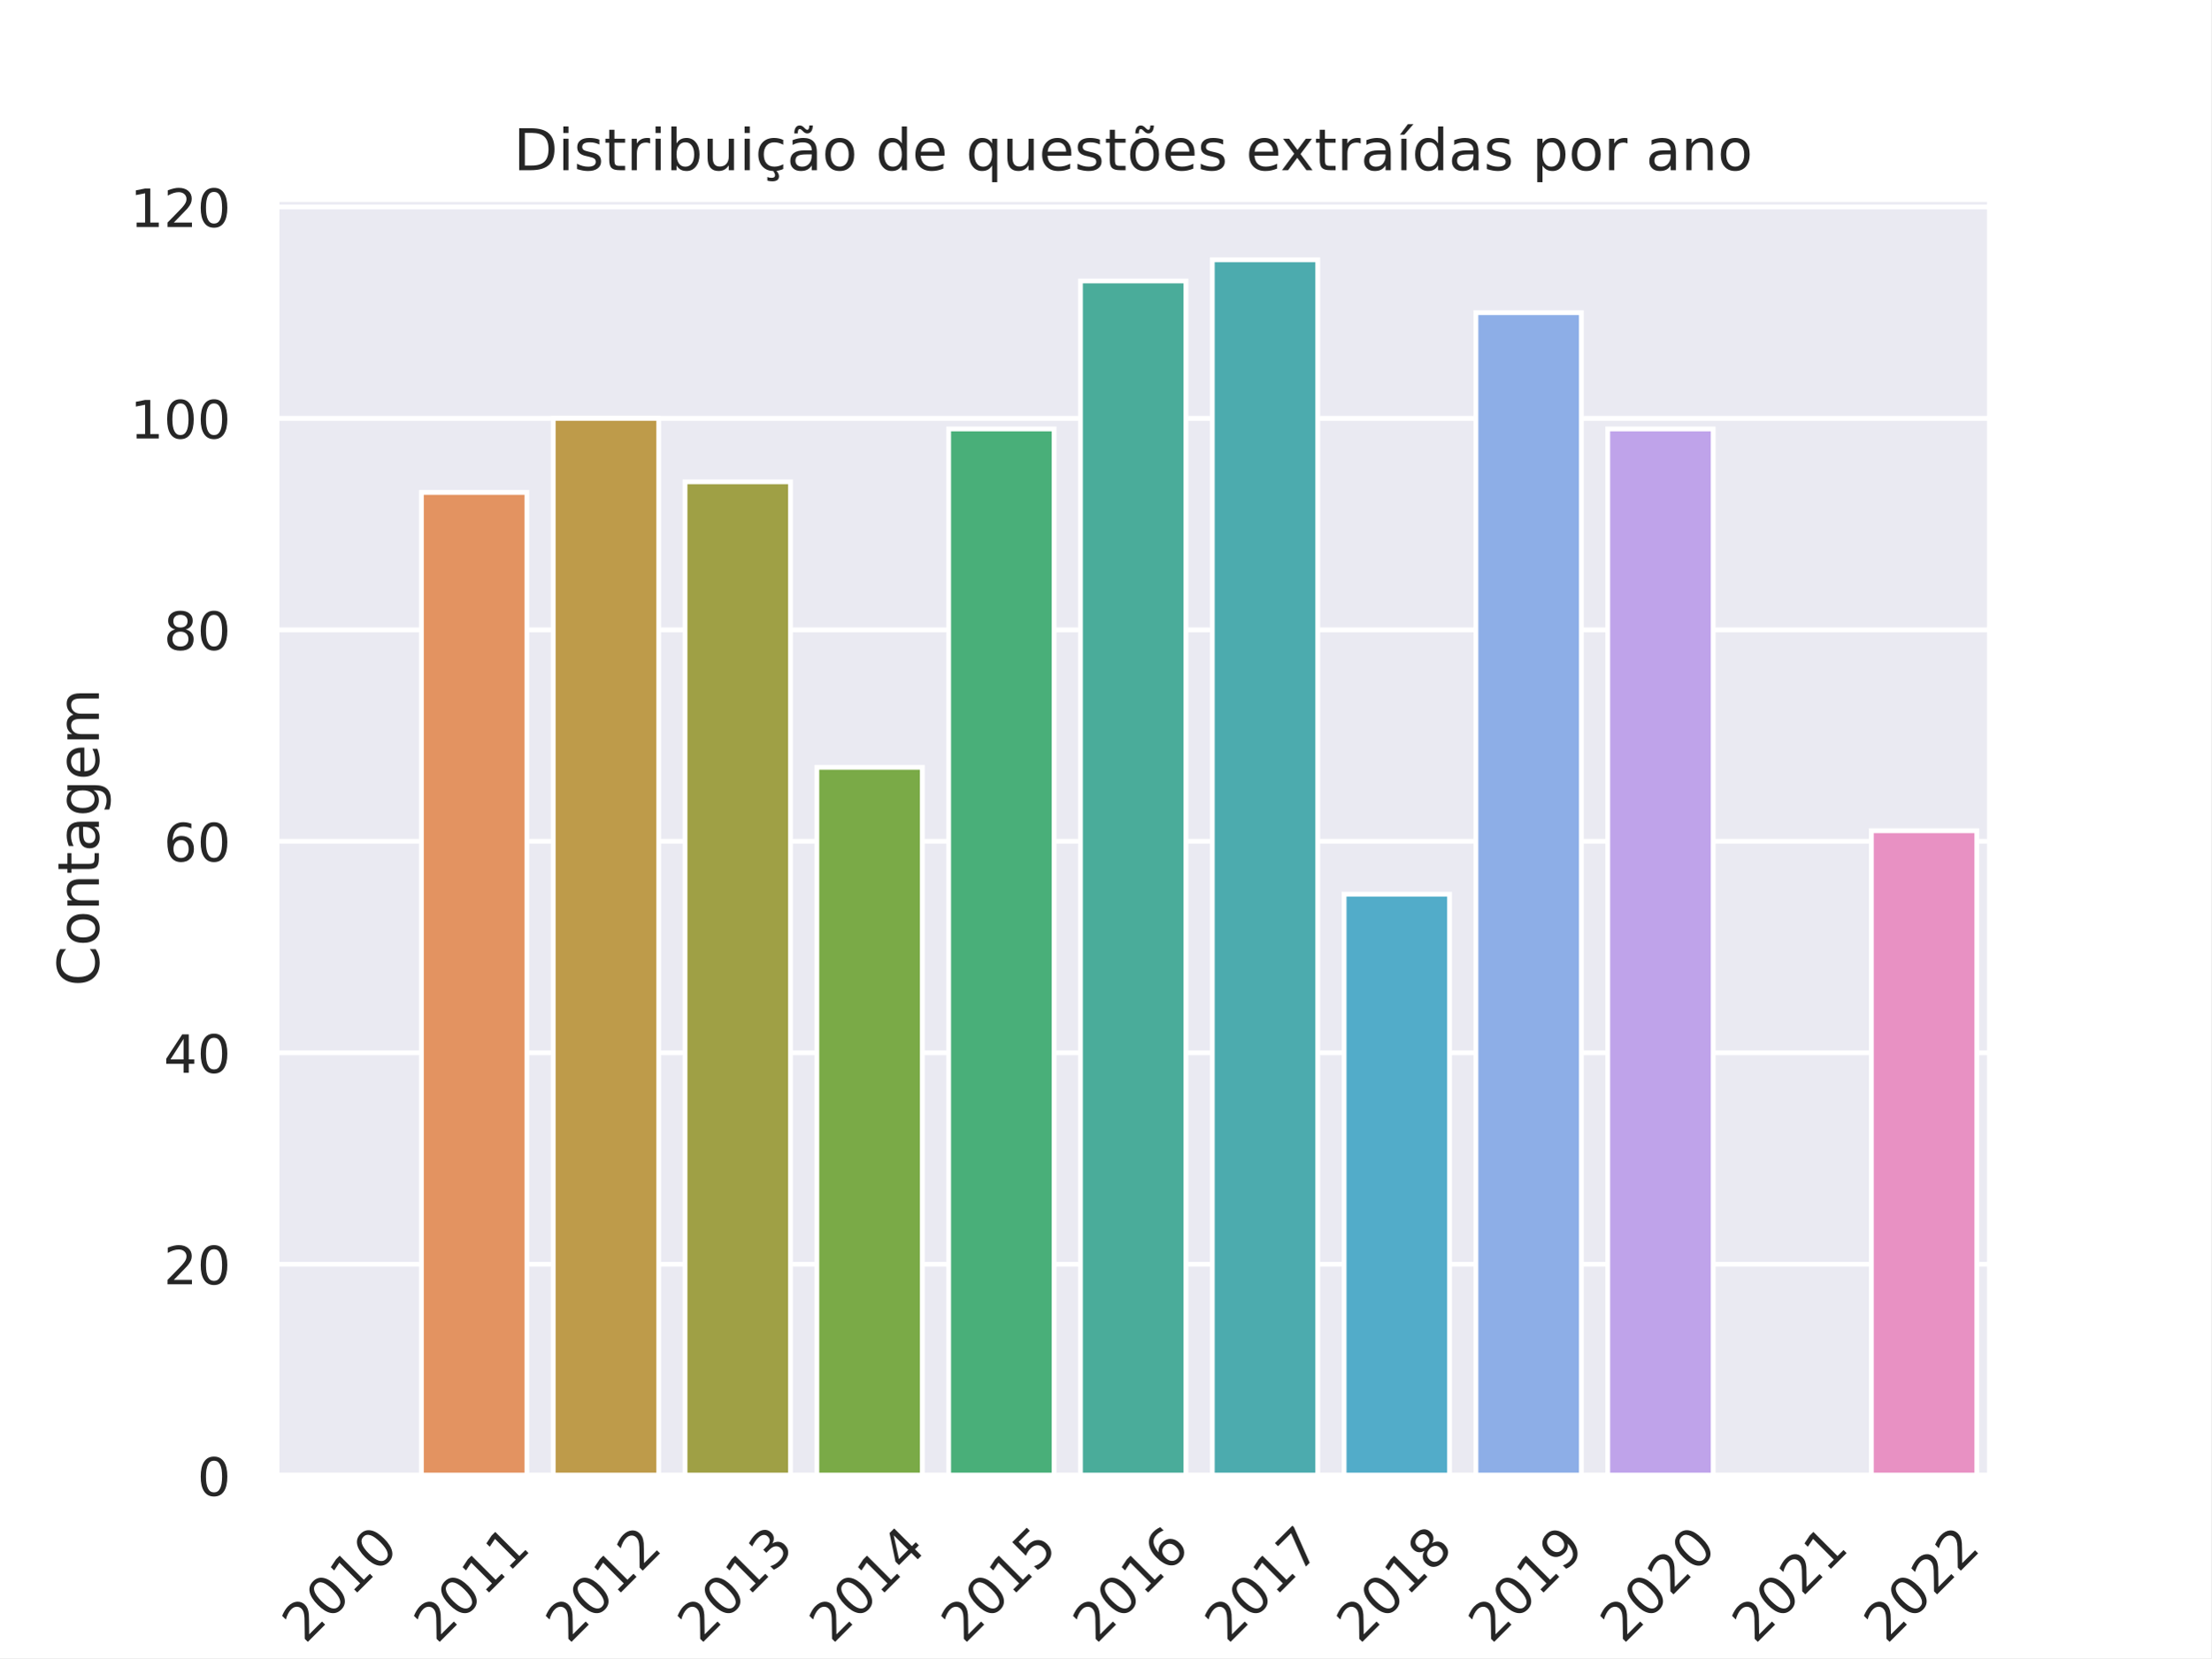
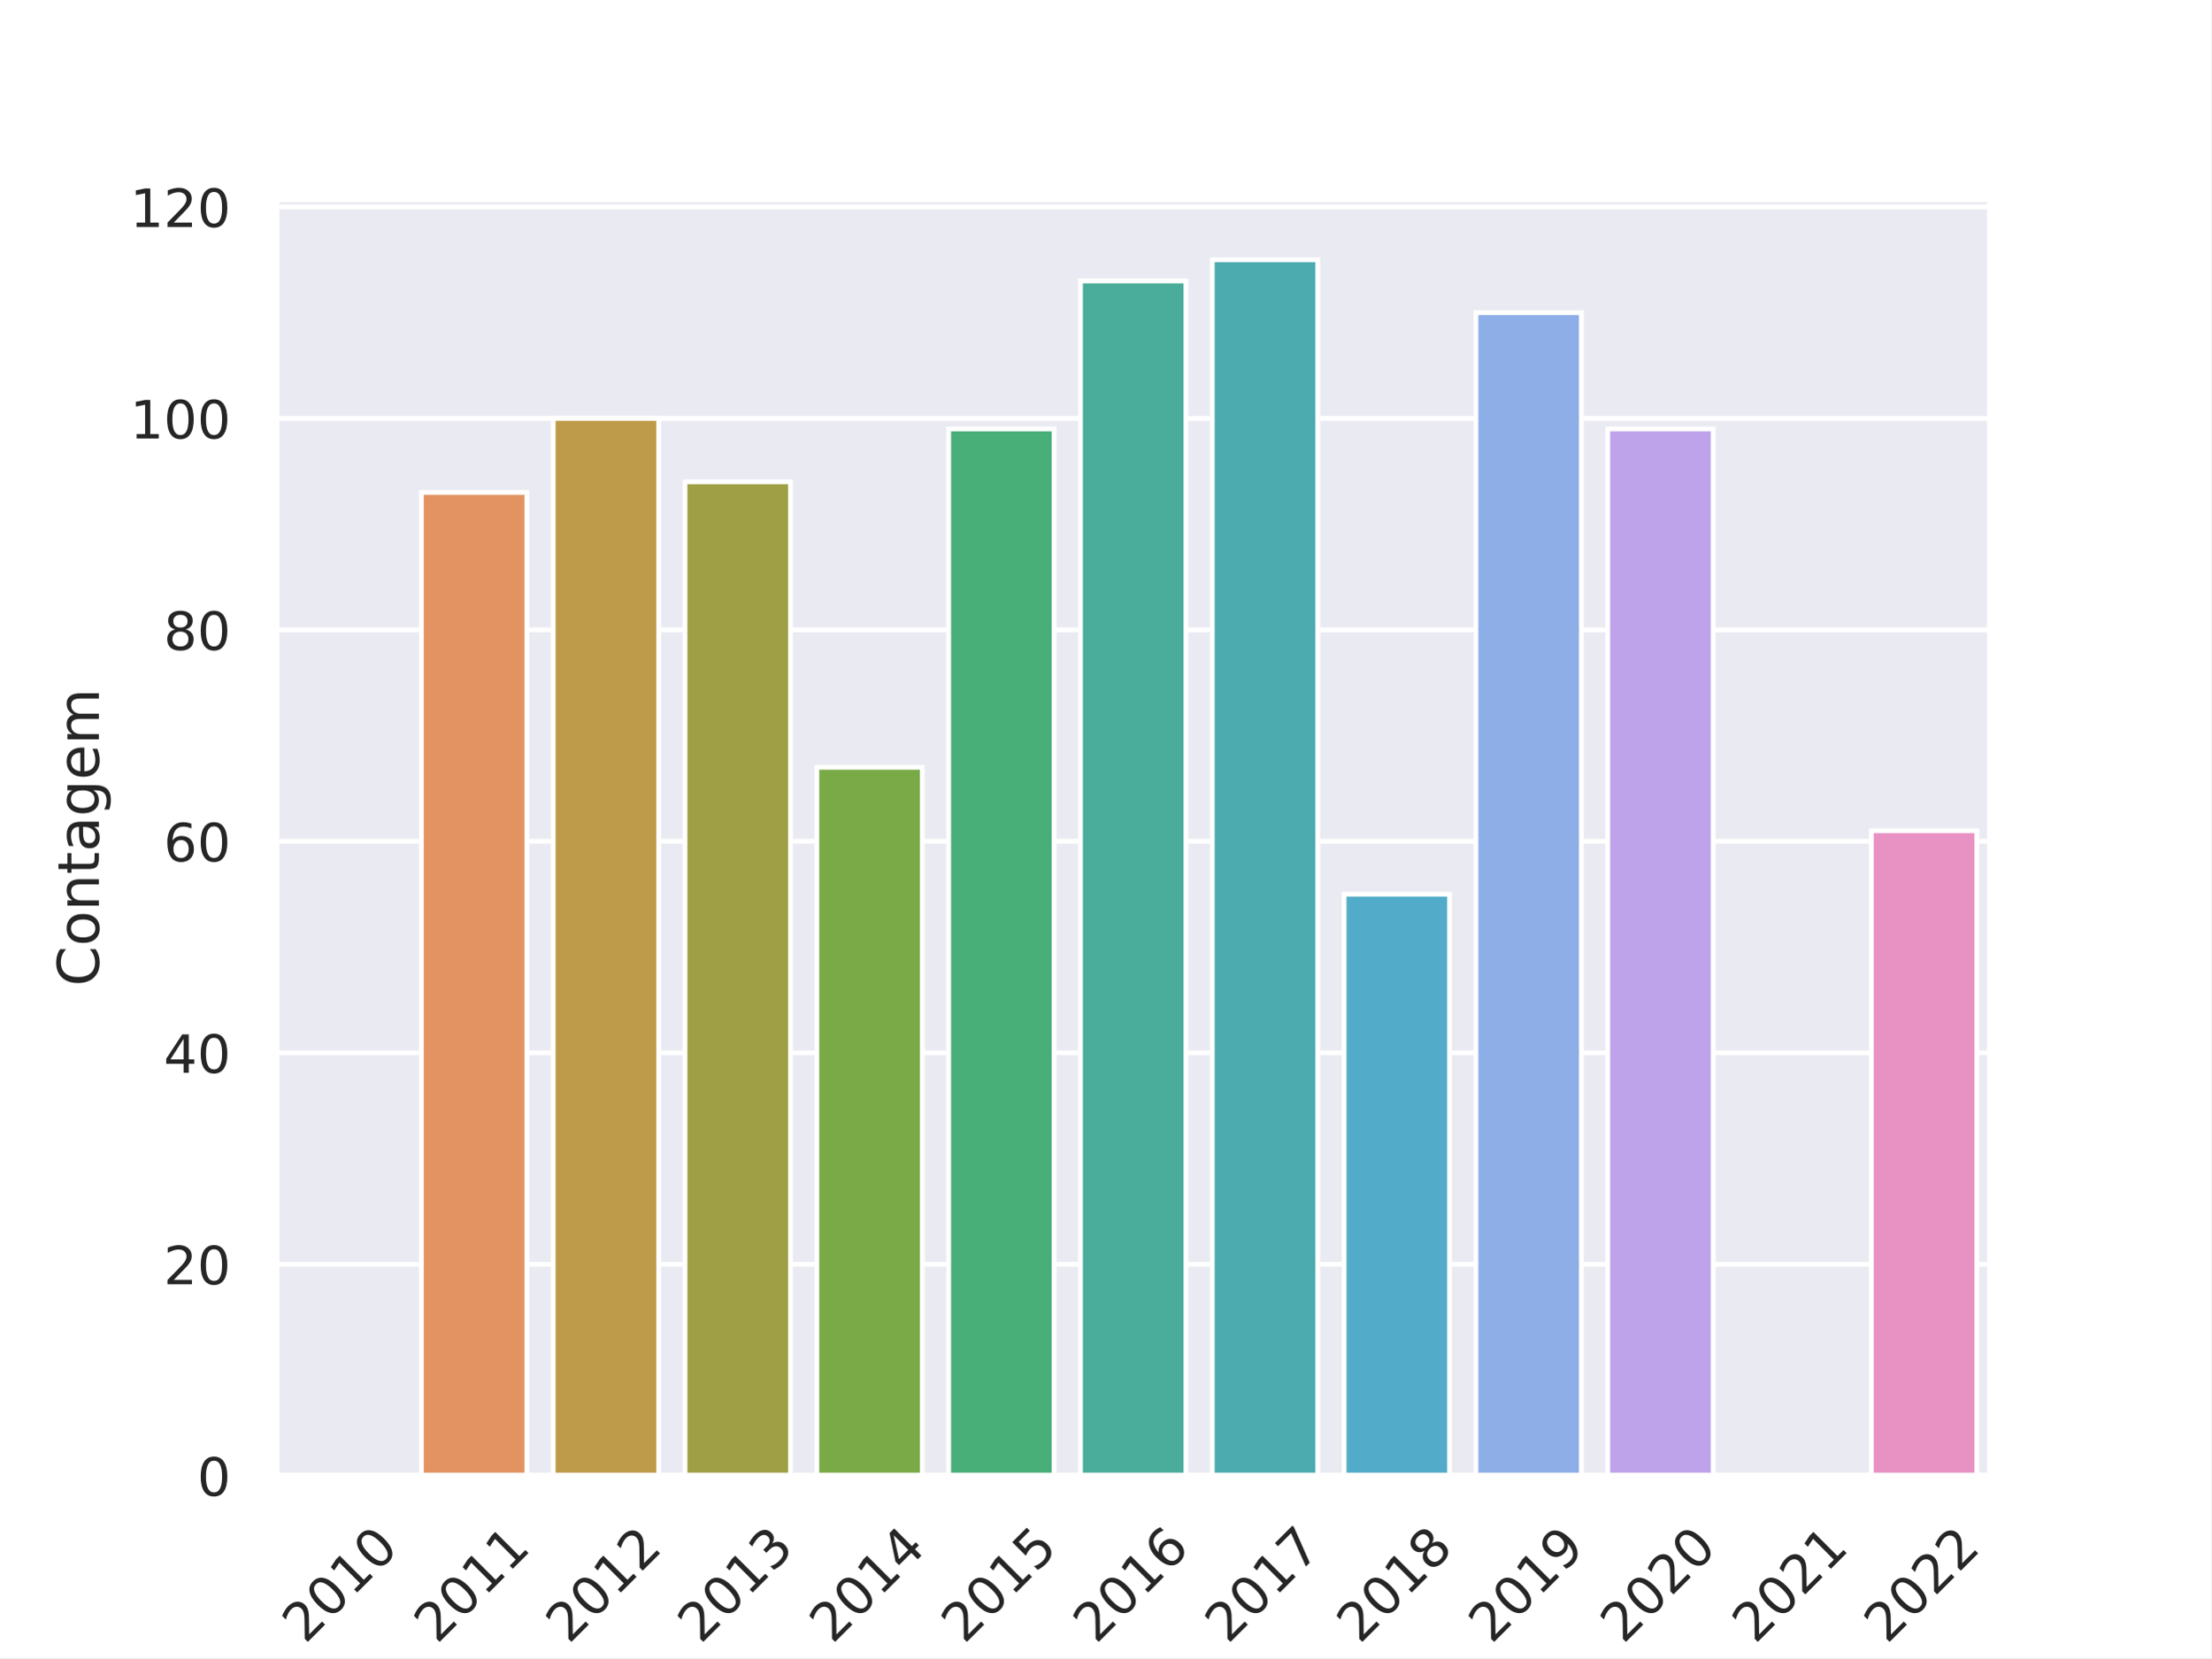
<svg xmlns="http://www.w3.org/2000/svg" xmlns:xlink="http://www.w3.org/1999/xlink" width="460.8pt" height="345.6pt" viewBox="0 0 460.8 345.6" version="1.1">
  <defs>
    <style type="text/css">*{stroke-linejoin: round; stroke-linecap: butt}</style>
  </defs>
  <g id="figure_1">
    <g id="patch_1">
      <path d="M 0 345.6  L 460.8 345.6  L 460.8 0  L 0 0  z " style="fill: #ffffff" />
    </g>
    <g id="axes_1">
      <g id="patch_2">
        <path d="M 57.6 307.584  L 414.72 307.584  L 414.72 41.472  L 57.6 41.472  z " style="fill: #eaeaf2" />
      </g>
      <g id="matplotlib.axis_1">
        <g id="xtick_1">
          <g id="text_1">
            <g style="fill: #262626" transform="translate(63.58395 342.7897) rotate(-45) scale(0.11 -0.11)">
              <defs>
                <path id="DejaVuSans-32" d="M 1228 531  L 3431 531  L 3431 0  L 469 0  L 469 531  Q 828 903 1448 1529  Q 2069 2156 2228 2338  Q 2531 2678 2651 2914  Q 2772 3150 2772 3378  Q 2772 3750 2511 3984  Q 2250 4219 1831 4219  Q 1534 4219 1204 4116  Q 875 4013 500 3803  L 500 4441  Q 881 4594 1212 4672  Q 1544 4750 1819 4750  Q 2544 4750 2975 4387  Q 3406 4025 3406 3419  Q 3406 3131 3298 2873  Q 3191 2616 2906 2266  Q 2828 2175 2409 1742  Q 1991 1309 1228 531  z " transform="scale(0.015625)" />
                <path id="DejaVuSans-30" d="M 2034 4250  Q 1547 4250 1301 3770  Q 1056 3291 1056 2328  Q 1056 1369 1301 889  Q 1547 409 2034 409  Q 2525 409 2770 889  Q 3016 1369 3016 2328  Q 3016 3291 2770 3770  Q 2525 4250 2034 4250  z M 2034 4750  Q 2819 4750 3233 4129  Q 3647 3509 3647 2328  Q 3647 1150 3233 529  Q 2819 -91 2034 -91  Q 1250 -91 836 529  Q 422 1150 422 2328  Q 422 3509 836 4129  Q 1250 4750 2034 4750  z " transform="scale(0.015625)" />
                <path id="DejaVuSans-31" d="M 794 531  L 1825 531  L 1825 4091  L 703 3866  L 703 4441  L 1819 4666  L 2450 4666  L 2450 531  L 3481 531  L 3481 0  L 794 0  L 794 531  z " transform="scale(0.015625)" />
              </defs>
              <use xlink:href="#DejaVuSans-32" />
              <use xlink:href="#DejaVuSans-30" x="63.623" />
              <use xlink:href="#DejaVuSans-31" x="127.246" />
              <use xlink:href="#DejaVuSans-30" x="190.869" />
            </g>
          </g>
        </g>
        <g id="xtick_2">
          <g id="text_2">
            <g style="fill: #262626" transform="translate(91.05472 342.7897) rotate(-45) scale(0.11 -0.11)">
              <use xlink:href="#DejaVuSans-32" />
              <use xlink:href="#DejaVuSans-30" x="63.623" />
              <use xlink:href="#DejaVuSans-31" x="127.246" />
              <use xlink:href="#DejaVuSans-31" x="190.869" />
            </g>
          </g>
        </g>
        <g id="xtick_3">
          <g id="text_3">
            <g style="fill: #262626" transform="translate(118.5255 342.7897) rotate(-45) scale(0.11 -0.11)">
              <use xlink:href="#DejaVuSans-32" />
              <use xlink:href="#DejaVuSans-30" x="63.623" />
              <use xlink:href="#DejaVuSans-31" x="127.246" />
              <use xlink:href="#DejaVuSans-32" x="190.869" />
            </g>
          </g>
        </g>
        <g id="xtick_4">
          <g id="text_4">
            <g style="fill: #262626" transform="translate(145.9963 342.7897) rotate(-45) scale(0.11 -0.11)">
              <defs>
                <path id="DejaVuSans-33" d="M 2597 2516  Q 3050 2419 3304 2112  Q 3559 1806 3559 1356  Q 3559 666 3084 287  Q 2609 -91 1734 -91  Q 1441 -91 1130 -33  Q 819 25 488 141  L 488 750  Q 750 597 1062 519  Q 1375 441 1716 441  Q 2309 441 2620 675  Q 2931 909 2931 1356  Q 2931 1769 2642 2001  Q 2353 2234 1838 2234  L 1294 2234  L 1294 2753  L 1863 2753  Q 2328 2753 2575 2939  Q 2822 3125 2822 3475  Q 2822 3834 2567 4026  Q 2313 4219 1838 4219  Q 1578 4219 1281 4162  Q 984 4106 628 3988  L 628 4550  Q 988 4650 1302 4700  Q 1616 4750 1894 4750  Q 2613 4750 3031 4423  Q 3450 4097 3450 3541  Q 3450 3153 3228 2886  Q 3006 2619 2597 2516  z " transform="scale(0.015625)" />
              </defs>
              <use xlink:href="#DejaVuSans-32" />
              <use xlink:href="#DejaVuSans-30" x="63.623" />
              <use xlink:href="#DejaVuSans-31" x="127.246" />
              <use xlink:href="#DejaVuSans-33" x="190.869" />
            </g>
          </g>
        </g>
        <g id="xtick_5">
          <g id="text_5">
            <g style="fill: #262626" transform="translate(173.467 342.7897) rotate(-45) scale(0.11 -0.11)">
              <defs>
                <path id="DejaVuSans-34" d="M 2419 4116  L 825 1625  L 2419 1625  L 2419 4116  z M 2253 4666  L 3047 4666  L 3047 1625  L 3713 1625  L 3713 1100  L 3047 1100  L 3047 0  L 2419 0  L 2419 1100  L 313 1100  L 313 1709  L 2253 4666  z " transform="scale(0.015625)" />
              </defs>
              <use xlink:href="#DejaVuSans-32" />
              <use xlink:href="#DejaVuSans-30" x="63.623" />
              <use xlink:href="#DejaVuSans-31" x="127.246" />
              <use xlink:href="#DejaVuSans-34" x="190.869" />
            </g>
          </g>
        </g>
        <g id="xtick_6">
          <g id="text_6">
            <g style="fill: #262626" transform="translate(200.9378 342.7897) rotate(-45) scale(0.11 -0.11)">
              <defs>
                <path id="DejaVuSans-35" d="M 691 4666  L 3169 4666  L 3169 4134  L 1269 4134  L 1269 2991  Q 1406 3038 1543 3061  Q 1681 3084 1819 3084  Q 2600 3084 3056 2656  Q 3513 2228 3513 1497  Q 3513 744 3044 326  Q 2575 -91 1722 -91  Q 1428 -91 1123 -41  Q 819 9 494 109  L 494 744  Q 775 591 1075 516  Q 1375 441 1709 441  Q 2250 441 2565 725  Q 2881 1009 2881 1497  Q 2881 1984 2565 2268  Q 2250 2553 1709 2553  Q 1456 2553 1204 2497  Q 953 2441 691 2322  L 691 4666  z " transform="scale(0.015625)" />
              </defs>
              <use xlink:href="#DejaVuSans-32" />
              <use xlink:href="#DejaVuSans-30" x="63.623" />
              <use xlink:href="#DejaVuSans-31" x="127.246" />
              <use xlink:href="#DejaVuSans-35" x="190.869" />
            </g>
          </g>
        </g>
        <g id="xtick_7">
          <g id="text_7">
            <g style="fill: #262626" transform="translate(228.4086 342.7897) rotate(-45) scale(0.11 -0.11)">
              <defs>
                <path id="DejaVuSans-36" d="M 2113 2584  Q 1688 2584 1439 2293  Q 1191 2003 1191 1497  Q 1191 994 1439 701  Q 1688 409 2113 409  Q 2538 409 2786 701  Q 3034 994 3034 1497  Q 3034 2003 2786 2293  Q 2538 2584 2113 2584  z M 3366 4563  L 3366 3988  Q 3128 4100 2886 4159  Q 2644 4219 2406 4219  Q 1781 4219 1451 3797  Q 1122 3375 1075 2522  Q 1259 2794 1537 2939  Q 1816 3084 2150 3084  Q 2853 3084 3261 2657  Q 3669 2231 3669 1497  Q 3669 778 3244 343  Q 2819 -91 2113 -91  Q 1303 -91 875 529  Q 447 1150 447 2328  Q 447 3434 972 4092  Q 1497 4750 2381 4750  Q 2619 4750 2861 4703  Q 3103 4656 3366 4563  z " transform="scale(0.015625)" />
              </defs>
              <use xlink:href="#DejaVuSans-32" />
              <use xlink:href="#DejaVuSans-30" x="63.623" />
              <use xlink:href="#DejaVuSans-31" x="127.246" />
              <use xlink:href="#DejaVuSans-36" x="190.869" />
            </g>
          </g>
        </g>
        <g id="xtick_8">
          <g id="text_8">
            <g style="fill: #262626" transform="translate(255.8793 342.7897) rotate(-45) scale(0.11 -0.11)">
              <defs>
                <path id="DejaVuSans-37" d="M 525 4666  L 3525 4666  L 3525 4397  L 1831 0  L 1172 0  L 2766 4134  L 525 4134  L 525 4666  z " transform="scale(0.015625)" />
              </defs>
              <use xlink:href="#DejaVuSans-32" />
              <use xlink:href="#DejaVuSans-30" x="63.623" />
              <use xlink:href="#DejaVuSans-31" x="127.246" />
              <use xlink:href="#DejaVuSans-37" x="190.869" />
            </g>
          </g>
        </g>
        <g id="xtick_9">
          <g id="text_9">
            <g style="fill: #262626" transform="translate(283.3501 342.7897) rotate(-45) scale(0.11 -0.11)">
              <defs>
                <path id="DejaVuSans-38" d="M 2034 2216  Q 1584 2216 1326 1975  Q 1069 1734 1069 1313  Q 1069 891 1326 650  Q 1584 409 2034 409  Q 2484 409 2743 651  Q 3003 894 3003 1313  Q 3003 1734 2745 1975  Q 2488 2216 2034 2216  z M 1403 2484  Q 997 2584 770 2862  Q 544 3141 544 3541  Q 544 4100 942 4425  Q 1341 4750 2034 4750  Q 2731 4750 3128 4425  Q 3525 4100 3525 3541  Q 3525 3141 3298 2862  Q 3072 2584 2669 2484  Q 3125 2378 3379 2068  Q 3634 1759 3634 1313  Q 3634 634 3220 271  Q 2806 -91 2034 -91  Q 1263 -91 848 271  Q 434 634 434 1313  Q 434 1759 690 2068  Q 947 2378 1403 2484  z M 1172 3481  Q 1172 3119 1398 2916  Q 1625 2713 2034 2713  Q 2441 2713 2670 2916  Q 2900 3119 2900 3481  Q 2900 3844 2670 4047  Q 2441 4250 2034 4250  Q 1625 4250 1398 4047  Q 1172 3844 1172 3481  z " transform="scale(0.015625)" />
              </defs>
              <use xlink:href="#DejaVuSans-32" />
              <use xlink:href="#DejaVuSans-30" x="63.623" />
              <use xlink:href="#DejaVuSans-31" x="127.246" />
              <use xlink:href="#DejaVuSans-38" x="190.869" />
            </g>
          </g>
        </g>
        <g id="xtick_10">
          <g id="text_10">
            <g style="fill: #262626" transform="translate(310.8209 342.7897) rotate(-45) scale(0.11 -0.11)">
              <defs>
                <path id="DejaVuSans-39" d="M 703 97  L 703 672  Q 941 559 1184 500  Q 1428 441 1663 441  Q 2288 441 2617 861  Q 2947 1281 2994 2138  Q 2813 1869 2534 1725  Q 2256 1581 1919 1581  Q 1219 1581 811 2004  Q 403 2428 403 3163  Q 403 3881 828 4315  Q 1253 4750 1959 4750  Q 2769 4750 3195 4129  Q 3622 3509 3622 2328  Q 3622 1225 3098 567  Q 2575 -91 1691 -91  Q 1453 -91 1209 -44  Q 966 3 703 97  z M 1959 2075  Q 2384 2075 2632 2365  Q 2881 2656 2881 3163  Q 2881 3666 2632 3958  Q 2384 4250 1959 4250  Q 1534 4250 1286 3958  Q 1038 3666 1038 3163  Q 1038 2656 1286 2365  Q 1534 2075 1959 2075  z " transform="scale(0.015625)" />
              </defs>
              <use xlink:href="#DejaVuSans-32" />
              <use xlink:href="#DejaVuSans-30" x="63.623" />
              <use xlink:href="#DejaVuSans-31" x="127.246" />
              <use xlink:href="#DejaVuSans-39" x="190.869" />
            </g>
          </g>
        </g>
        <g id="xtick_11">
          <g id="text_11">
            <g style="fill: #262626" transform="translate(338.2916 342.7897) rotate(-45) scale(0.11 -0.11)">
              <use xlink:href="#DejaVuSans-32" />
              <use xlink:href="#DejaVuSans-30" x="63.623" />
              <use xlink:href="#DejaVuSans-32" x="127.246" />
              <use xlink:href="#DejaVuSans-30" x="190.869" />
            </g>
          </g>
        </g>
        <g id="xtick_12">
          <g id="text_12">
            <g style="fill: #262626" transform="translate(365.7624 342.7897) rotate(-45) scale(0.11 -0.11)">
              <use xlink:href="#DejaVuSans-32" />
              <use xlink:href="#DejaVuSans-30" x="63.623" />
              <use xlink:href="#DejaVuSans-32" x="127.246" />
              <use xlink:href="#DejaVuSans-31" x="190.869" />
            </g>
          </g>
        </g>
        <g id="xtick_13">
          <g id="text_13">
            <g style="fill: #262626" transform="translate(393.2332 342.7897) rotate(-45) scale(0.11 -0.11)">
              <use xlink:href="#DejaVuSans-32" />
              <use xlink:href="#DejaVuSans-30" x="63.623" />
              <use xlink:href="#DejaVuSans-32" x="127.246" />
              <use xlink:href="#DejaVuSans-32" x="190.869" />
            </g>
          </g>
        </g>
        <g id="text_14">
          <g style="fill: #262626" transform="translate(224.5819 357.5254) scale(0.12 -0.12)">
            <defs>
              <path id="DejaVuSans-41" d="M 2188 4044  L 1331 1722  L 3047 1722  L 2188 4044  z M 1831 4666  L 2547 4666  L 4325 0  L 3669 0  L 3244 1197  L 1141 1197  L 716 0  L 50 0  L 1831 4666  z " transform="scale(0.015625)" />
              <path id="DejaVuSans-6e" d="M 3513 2113  L 3513 0  L 2938 0  L 2938 2094  Q 2938 2591 2744 2837  Q 2550 3084 2163 3084  Q 1697 3084 1428 2787  Q 1159 2491 1159 1978  L 1159 0  L 581 0  L 581 3500  L 1159 3500  L 1159 2956  Q 1366 3272 1645 3428  Q 1925 3584 2291 3584  Q 2894 3584 3203 3211  Q 3513 2838 3513 2113  z " transform="scale(0.015625)" />
              <path id="DejaVuSans-6f" d="M 1959 3097  Q 1497 3097 1228 2736  Q 959 2375 959 1747  Q 959 1119 1226 758  Q 1494 397 1959 397  Q 2419 397 2687 759  Q 2956 1122 2956 1747  Q 2956 2369 2687 2733  Q 2419 3097 1959 3097  z M 1959 3584  Q 2709 3584 3137 3096  Q 3566 2609 3566 1747  Q 3566 888 3137 398  Q 2709 -91 1959 -91  Q 1206 -91 779 398  Q 353 888 353 1747  Q 353 2609 779 3096  Q 1206 3584 1959 3584  z " transform="scale(0.015625)" />
            </defs>
            <use xlink:href="#DejaVuSans-41" />
            <use xlink:href="#DejaVuSans-6e" x="68.408" />
            <use xlink:href="#DejaVuSans-6f" x="131.787" />
          </g>
        </g>
      </g>
      <g id="matplotlib.axis_2">
        <g id="ytick_1">
          <g id="line2d_1">
-             <path d="M 57.6 307.584  L 414.72 307.584  " clip-path="url(#pd84f6ef838)" style="fill: none; stroke: #ffffff; stroke-linecap: round" />
+             <path d="M 57.6 307.584  L 414.72 307.584  " clip-path="url(#pdf9eec1f17)" style="fill: none; stroke: #ffffff; stroke-linecap: round" />
          </g>
          <g id="text_15">
            <g style="fill: #262626" transform="translate(41.10125 311.7631) scale(0.11 -0.11)">
              <use xlink:href="#DejaVuSans-30" />
            </g>
          </g>
        </g>
        <g id="ytick_2">
          <g id="line2d_2">
-             <path d="M 57.6 263.507  L 414.72 263.507  " clip-path="url(#pd84f6ef838)" style="fill: none; stroke: #ffffff; stroke-linecap: round" />
+             <path d="M 57.6 263.507  L 414.72 263.507  " clip-path="url(#pdf9eec1f17)" style="fill: none; stroke: #ffffff; stroke-linecap: round" />
          </g>
          <g id="text_16">
            <g style="fill: #262626" transform="translate(34.1025 267.6866) scale(0.11 -0.11)">
              <use xlink:href="#DejaVuSans-32" />
              <use xlink:href="#DejaVuSans-30" x="63.623" />
            </g>
          </g>
        </g>
        <g id="ytick_3">
          <g id="line2d_3">
-             <path d="M 57.6 219.431  L 414.72 219.431  " clip-path="url(#pd84f6ef838)" style="fill: none; stroke: #ffffff; stroke-linecap: round" />
+             <path d="M 57.6 219.431  L 414.72 219.431  " clip-path="url(#pdf9eec1f17)" style="fill: none; stroke: #ffffff; stroke-linecap: round" />
          </g>
          <g id="text_17">
            <g style="fill: #262626" transform="translate(34.1025 223.6101) scale(0.11 -0.11)">
              <use xlink:href="#DejaVuSans-34" />
              <use xlink:href="#DejaVuSans-30" x="63.623" />
            </g>
          </g>
        </g>
        <g id="ytick_4">
          <g id="line2d_4">
-             <path d="M 57.6 175.354  L 414.72 175.354  " clip-path="url(#pd84f6ef838)" style="fill: none; stroke: #ffffff; stroke-linecap: round" />
+             <path d="M 57.6 175.354  L 414.72 175.354  " clip-path="url(#pdf9eec1f17)" style="fill: none; stroke: #ffffff; stroke-linecap: round" />
          </g>
          <g id="text_18">
            <g style="fill: #262626" transform="translate(34.1025 179.5336) scale(0.11 -0.11)">
              <use xlink:href="#DejaVuSans-36" />
              <use xlink:href="#DejaVuSans-30" x="63.623" />
            </g>
          </g>
        </g>
        <g id="ytick_5">
          <g id="line2d_5">
-             <path d="M 57.6 131.278  L 414.72 131.278  " clip-path="url(#pd84f6ef838)" style="fill: none; stroke: #ffffff; stroke-linecap: round" />
+             <path d="M 57.6 131.278  L 414.72 131.278  " clip-path="url(#pdf9eec1f17)" style="fill: none; stroke: #ffffff; stroke-linecap: round" />
          </g>
          <g id="text_19">
            <g style="fill: #262626" transform="translate(34.1025 135.4571) scale(0.11 -0.11)">
              <use xlink:href="#DejaVuSans-38" />
              <use xlink:href="#DejaVuSans-30" x="63.623" />
            </g>
          </g>
        </g>
        <g id="ytick_6">
          <g id="line2d_6">
-             <path d="M 57.6 87.201  L 414.72 87.201  " clip-path="url(#pd84f6ef838)" style="fill: none; stroke: #ffffff; stroke-linecap: round" />
+             <path d="M 57.6 87.201  L 414.72 87.201  " clip-path="url(#pdf9eec1f17)" style="fill: none; stroke: #ffffff; stroke-linecap: round" />
          </g>
          <g id="text_20">
            <g style="fill: #262626" transform="translate(27.10375 91.38053) scale(0.11 -0.11)">
              <use xlink:href="#DejaVuSans-31" />
              <use xlink:href="#DejaVuSans-30" x="63.623" />
              <use xlink:href="#DejaVuSans-30" x="127.246" />
            </g>
          </g>
        </g>
        <g id="ytick_7">
          <g id="line2d_7">
-             <path d="M 57.6 43.125  L 414.72 43.125  " clip-path="url(#pd84f6ef838)" style="fill: none; stroke: #ffffff; stroke-linecap: round" />
+             <path d="M 57.6 43.125  L 414.72 43.125  " clip-path="url(#pdf9eec1f17)" style="fill: none; stroke: #ffffff; stroke-linecap: round" />
          </g>
          <g id="text_21">
            <g style="fill: #262626" transform="translate(27.10375 47.30401) scale(0.11 -0.11)">
              <use xlink:href="#DejaVuSans-31" />
              <use xlink:href="#DejaVuSans-32" x="63.623" />
              <use xlink:href="#DejaVuSans-30" x="127.246" />
            </g>
          </g>
        </g>
        <g id="text_22">
          <g style="fill: #262626" transform="translate(20.60813 205.5658) rotate(-90) scale(0.12 -0.12)">
            <defs>
              <path id="DejaVuSans-43" d="M 4122 4306  L 4122 3641  Q 3803 3938 3442 4084  Q 3081 4231 2675 4231  Q 1875 4231 1450 3742  Q 1025 3253 1025 2328  Q 1025 1406 1450 917  Q 1875 428 2675 428  Q 3081 428 3442 575  Q 3803 722 4122 1019  L 4122 359  Q 3791 134 3420 21  Q 3050 -91 2638 -91  Q 1578 -91 968 557  Q 359 1206 359 2328  Q 359 3453 968 4101  Q 1578 4750 2638 4750  Q 3056 4750 3426 4639  Q 3797 4528 4122 4306  z " transform="scale(0.015625)" />
              <path id="DejaVuSans-74" d="M 1172 4494  L 1172 3500  L 2356 3500  L 2356 3053  L 1172 3053  L 1172 1153  Q 1172 725 1289 603  Q 1406 481 1766 481  L 2356 481  L 2356 0  L 1766 0  Q 1100 0 847 248  Q 594 497 594 1153  L 594 3053  L 172 3053  L 172 3500  L 594 3500  L 594 4494  L 1172 4494  z " transform="scale(0.015625)" />
              <path id="DejaVuSans-61" d="M 2194 1759  Q 1497 1759 1228 1600  Q 959 1441 959 1056  Q 959 750 1161 570  Q 1363 391 1709 391  Q 2188 391 2477 730  Q 2766 1069 2766 1631  L 2766 1759  L 2194 1759  z M 3341 1997  L 3341 0  L 2766 0  L 2766 531  Q 2569 213 2275 61  Q 1981 -91 1556 -91  Q 1019 -91 701 211  Q 384 513 384 1019  Q 384 1609 779 1909  Q 1175 2209 1959 2209  L 2766 2209  L 2766 2266  Q 2766 2663 2505 2880  Q 2244 3097 1772 3097  Q 1472 3097 1187 3025  Q 903 2953 641 2809  L 641 3341  Q 956 3463 1253 3523  Q 1550 3584 1831 3584  Q 2591 3584 2966 3190  Q 3341 2797 3341 1997  z " transform="scale(0.015625)" />
              <path id="DejaVuSans-67" d="M 2906 1791  Q 2906 2416 2648 2759  Q 2391 3103 1925 3103  Q 1463 3103 1205 2759  Q 947 2416 947 1791  Q 947 1169 1205 825  Q 1463 481 1925 481  Q 2391 481 2648 825  Q 2906 1169 2906 1791  z M 3481 434  Q 3481 -459 3084 -895  Q 2688 -1331 1869 -1331  Q 1566 -1331 1297 -1286  Q 1028 -1241 775 -1147  L 775 -588  Q 1028 -725 1275 -790  Q 1522 -856 1778 -856  Q 2344 -856 2625 -561  Q 2906 -266 2906 331  L 2906 616  Q 2728 306 2450 153  Q 2172 0 1784 0  Q 1141 0 747 490  Q 353 981 353 1791  Q 353 2603 747 3093  Q 1141 3584 1784 3584  Q 2172 3584 2450 3431  Q 2728 3278 2906 2969  L 2906 3500  L 3481 3500  L 3481 434  z " transform="scale(0.015625)" />
              <path id="DejaVuSans-65" d="M 3597 1894  L 3597 1613  L 953 1613  Q 991 1019 1311 708  Q 1631 397 2203 397  Q 2534 397 2845 478  Q 3156 559 3463 722  L 3463 178  Q 3153 47 2828 -22  Q 2503 -91 2169 -91  Q 1331 -91 842 396  Q 353 884 353 1716  Q 353 2575 817 3079  Q 1281 3584 2069 3584  Q 2775 3584 3186 3129  Q 3597 2675 3597 1894  z M 3022 2063  Q 3016 2534 2758 2815  Q 2500 3097 2075 3097  Q 1594 3097 1305 2825  Q 1016 2553 972 2059  L 3022 2063  z " transform="scale(0.015625)" />
              <path id="DejaVuSans-6d" d="M 3328 2828  Q 3544 3216 3844 3400  Q 4144 3584 4550 3584  Q 5097 3584 5394 3201  Q 5691 2819 5691 2113  L 5691 0  L 5113 0  L 5113 2094  Q 5113 2597 4934 2840  Q 4756 3084 4391 3084  Q 3944 3084 3684 2787  Q 3425 2491 3425 1978  L 3425 0  L 2847 0  L 2847 2094  Q 2847 2600 2669 2842  Q 2491 3084 2119 3084  Q 1678 3084 1418 2786  Q 1159 2488 1159 1978  L 1159 0  L 581 0  L 581 3500  L 1159 3500  L 1159 2956  Q 1356 3278 1631 3431  Q 1906 3584 2284 3584  Q 2666 3584 2933 3390  Q 3200 3197 3328 2828  z " transform="scale(0.015625)" />
            </defs>
            <use xlink:href="#DejaVuSans-43" />
            <use xlink:href="#DejaVuSans-6f" x="69.824" />
            <use xlink:href="#DejaVuSans-6e" x="131.006" />
            <use xlink:href="#DejaVuSans-74" x="194.385" />
            <use xlink:href="#DejaVuSans-61" x="233.594" />
            <use xlink:href="#DejaVuSans-67" x="294.873" />
            <use xlink:href="#DejaVuSans-65" x="358.35" />
            <use xlink:href="#DejaVuSans-6d" x="419.873" />
          </g>
        </g>
      </g>
      <g id="patch_3">
-         <path d="M 60.347 307.584  L 82.324 307.584  L 82.324 307.584  L 60.347 307.584  z " clip-path="url(#pd84f6ef838)" style="fill: #ea96a3; stroke: #ffffff; stroke-linejoin: miter" />
+         <path d="M 60.347 307.584  L 82.324 307.584  L 82.324 307.584  L 60.347 307.584  z " clip-path="url(#pdf9eec1f17)" style="fill: #ea96a3; stroke: #ffffff; stroke-linejoin: miter" />
      </g>
      <g id="patch_4">
-         <path d="M 87.818 307.584  L 109.794 307.584  L 109.794 102.628  L 87.818 102.628  z " clip-path="url(#pd84f6ef838)" style="fill: #e39361; stroke: #ffffff; stroke-linejoin: miter" />
+         <path d="M 87.818 307.584  L 109.794 307.584  L 109.794 102.628  L 87.818 102.628  z " clip-path="url(#pdf9eec1f17)" style="fill: #e39361; stroke: #ffffff; stroke-linejoin: miter" />
      </g>
      <g id="patch_5">
-         <path d="M 115.289 307.584  L 137.265 307.584  L 137.265 87.201  L 115.289 87.201  z " clip-path="url(#pd84f6ef838)" style="fill: #be9b4a; stroke: #ffffff; stroke-linejoin: miter" />
+         <path d="M 115.289 307.584  L 137.265 307.584  L 137.265 87.201  L 115.289 87.201  z " clip-path="url(#pdf9eec1f17)" style="fill: #be9b4a; stroke: #ffffff; stroke-linejoin: miter" />
      </g>
      <g id="patch_6">
-         <path d="M 142.759 307.584  L 164.736 307.584  L 164.736 100.424  L 142.759 100.424  z " clip-path="url(#pd84f6ef838)" style="fill: #9fa045; stroke: #ffffff; stroke-linejoin: miter" />
+         <path d="M 142.759 307.584  L 164.736 307.584  L 164.736 100.424  L 142.759 100.424  z " clip-path="url(#pdf9eec1f17)" style="fill: #9fa045; stroke: #ffffff; stroke-linejoin: miter" />
      </g>
      <g id="patch_7">
-         <path d="M 170.23 307.584  L 192.207 307.584  L 192.207 159.928  L 170.23 159.928  z " clip-path="url(#pd84f6ef838)" style="fill: #7aaa47; stroke: #ffffff; stroke-linejoin: miter" />
+         <path d="M 170.23 307.584  L 192.207 307.584  L 192.207 159.928  L 170.23 159.928  z " clip-path="url(#pdf9eec1f17)" style="fill: #7aaa47; stroke: #ffffff; stroke-linejoin: miter" />
      </g>
      <g id="patch_8">
-         <path d="M 197.701 307.584  L 219.678 307.584  L 219.678 89.405  L 197.701 89.405  z " clip-path="url(#pd84f6ef838)" style="fill: #49af79; stroke: #ffffff; stroke-linejoin: miter" />
+         <path d="M 197.701 307.584  L 219.678 307.584  L 219.678 89.405  L 197.701 89.405  z " clip-path="url(#pdf9eec1f17)" style="fill: #49af79; stroke: #ffffff; stroke-linejoin: miter" />
      </g>
      <g id="patch_9">
-         <path d="M 225.172 307.584  L 247.148 307.584  L 247.148 58.552  L 225.172 58.552  z " clip-path="url(#pd84f6ef838)" style="fill: #4aac9a; stroke: #ffffff; stroke-linejoin: miter" />
+         <path d="M 225.172 307.584  L 247.148 307.584  L 247.148 58.552  L 225.172 58.552  z " clip-path="url(#pdf9eec1f17)" style="fill: #4aac9a; stroke: #ffffff; stroke-linejoin: miter" />
      </g>
      <g id="patch_10">
-         <path d="M 252.642 307.584  L 274.619 307.584  L 274.619 54.144  L 252.642 54.144  z " clip-path="url(#pd84f6ef838)" style="fill: #4cabae; stroke: #ffffff; stroke-linejoin: miter" />
+         <path d="M 252.642 307.584  L 274.619 307.584  L 274.619 54.144  L 252.642 54.144  z " clip-path="url(#pdf9eec1f17)" style="fill: #4cabae; stroke: #ffffff; stroke-linejoin: miter" />
      </g>
      <g id="patch_11">
-         <path d="M 280.113 307.584  L 302.09 307.584  L 302.09 186.374  L 280.113 186.374  z " clip-path="url(#pd84f6ef838)" style="fill: #52acc9; stroke: #ffffff; stroke-linejoin: miter" />
+         <path d="M 280.113 307.584  L 302.09 307.584  L 302.09 186.374  L 280.113 186.374  z " clip-path="url(#pdf9eec1f17)" style="fill: #52acc9; stroke: #ffffff; stroke-linejoin: miter" />
      </g>
      <g id="patch_12">
-         <path d="M 307.584 307.584  L 329.561 307.584  L 329.561 65.163  L 307.584 65.163  z " clip-path="url(#pd84f6ef838)" style="fill: #8daee7; stroke: #ffffff; stroke-linejoin: miter" />
+         <path d="M 307.584 307.584  L 329.561 307.584  L 329.561 65.163  L 307.584 65.163  z " clip-path="url(#pdf9eec1f17)" style="fill: #8daee7; stroke: #ffffff; stroke-linejoin: miter" />
      </g>
      <g id="patch_13">
-         <path d="M 335.055 307.584  L 357.031 307.584  L 357.031 89.405  L 335.055 89.405  z " clip-path="url(#pd84f6ef838)" style="fill: #bfa3ea; stroke: #ffffff; stroke-linejoin: miter" />
+         <path d="M 335.055 307.584  L 357.031 307.584  L 357.031 89.405  L 335.055 89.405  z " clip-path="url(#pdf9eec1f17)" style="fill: #bfa3ea; stroke: #ffffff; stroke-linejoin: miter" />
      </g>
      <g id="patch_14">
-         <path d="M 362.526 307.584  L 384.502 307.584  L 384.502 307.584  L 362.526 307.584  z " clip-path="url(#pd84f6ef838)" style="fill: #e689e6; stroke: #ffffff; stroke-linejoin: miter" />
+         <path d="M 362.526 307.584  L 384.502 307.584  L 384.502 307.584  L 362.526 307.584  z " clip-path="url(#pdf9eec1f17)" style="fill: #e689e6; stroke: #ffffff; stroke-linejoin: miter" />
      </g>
      <g id="patch_15">
-         <path d="M 389.996 307.584  L 411.973 307.584  L 411.973 173.151  L 389.996 173.151  z " clip-path="url(#pd84f6ef838)" style="fill: #e891c3; stroke: #ffffff; stroke-linejoin: miter" />
+         <path d="M 389.996 307.584  L 411.973 307.584  L 411.973 173.151  L 389.996 173.151  z " clip-path="url(#pdf9eec1f17)" style="fill: #e891c3; stroke: #ffffff; stroke-linejoin: miter" />
      </g>
      <g id="line2d_8">
-         <path clip-path="url(#pd84f6ef838)" style="fill: none; stroke: #424242; stroke-width: 2.7; stroke-linecap: round" />
+         <path clip-path="url(#pdf9eec1f17)" style="fill: none; stroke: #424242; stroke-width: 2.7; stroke-linecap: round" />
      </g>
      <g id="line2d_9">
-         <path clip-path="url(#pd84f6ef838)" style="fill: none; stroke: #424242; stroke-width: 2.7; stroke-linecap: round" />
+         <path clip-path="url(#pdf9eec1f17)" style="fill: none; stroke: #424242; stroke-width: 2.7; stroke-linecap: round" />
      </g>
      <g id="line2d_10">
-         <path clip-path="url(#pd84f6ef838)" style="fill: none; stroke: #424242; stroke-width: 2.7; stroke-linecap: round" />
+         <path clip-path="url(#pdf9eec1f17)" style="fill: none; stroke: #424242; stroke-width: 2.7; stroke-linecap: round" />
      </g>
      <g id="line2d_11">
-         <path clip-path="url(#pd84f6ef838)" style="fill: none; stroke: #424242; stroke-width: 2.7; stroke-linecap: round" />
+         <path clip-path="url(#pdf9eec1f17)" style="fill: none; stroke: #424242; stroke-width: 2.7; stroke-linecap: round" />
      </g>
      <g id="line2d_12">
-         <path clip-path="url(#pd84f6ef838)" style="fill: none; stroke: #424242; stroke-width: 2.7; stroke-linecap: round" />
+         <path clip-path="url(#pdf9eec1f17)" style="fill: none; stroke: #424242; stroke-width: 2.7; stroke-linecap: round" />
      </g>
      <g id="line2d_13">
-         <path clip-path="url(#pd84f6ef838)" style="fill: none; stroke: #424242; stroke-width: 2.7; stroke-linecap: round" />
+         <path clip-path="url(#pdf9eec1f17)" style="fill: none; stroke: #424242; stroke-width: 2.7; stroke-linecap: round" />
      </g>
      <g id="line2d_14">
-         <path clip-path="url(#pd84f6ef838)" style="fill: none; stroke: #424242; stroke-width: 2.7; stroke-linecap: round" />
+         <path clip-path="url(#pdf9eec1f17)" style="fill: none; stroke: #424242; stroke-width: 2.7; stroke-linecap: round" />
      </g>
      <g id="line2d_15">
-         <path clip-path="url(#pd84f6ef838)" style="fill: none; stroke: #424242; stroke-width: 2.7; stroke-linecap: round" />
+         <path clip-path="url(#pdf9eec1f17)" style="fill: none; stroke: #424242; stroke-width: 2.7; stroke-linecap: round" />
      </g>
      <g id="line2d_16">
-         <path clip-path="url(#pd84f6ef838)" style="fill: none; stroke: #424242; stroke-width: 2.7; stroke-linecap: round" />
+         <path clip-path="url(#pdf9eec1f17)" style="fill: none; stroke: #424242; stroke-width: 2.7; stroke-linecap: round" />
      </g>
      <g id="line2d_17">
-         <path clip-path="url(#pd84f6ef838)" style="fill: none; stroke: #424242; stroke-width: 2.7; stroke-linecap: round" />
+         <path clip-path="url(#pdf9eec1f17)" style="fill: none; stroke: #424242; stroke-width: 2.7; stroke-linecap: round" />
      </g>
      <g id="line2d_18">
-         <path clip-path="url(#pd84f6ef838)" style="fill: none; stroke: #424242; stroke-width: 2.7; stroke-linecap: round" />
+         <path clip-path="url(#pdf9eec1f17)" style="fill: none; stroke: #424242; stroke-width: 2.7; stroke-linecap: round" />
      </g>
      <g id="line2d_19">
-         <path clip-path="url(#pd84f6ef838)" style="fill: none; stroke: #424242; stroke-width: 2.7; stroke-linecap: round" />
+         <path clip-path="url(#pdf9eec1f17)" style="fill: none; stroke: #424242; stroke-width: 2.7; stroke-linecap: round" />
      </g>
      <g id="line2d_20">
-         <path clip-path="url(#pd84f6ef838)" style="fill: none; stroke: #424242; stroke-width: 2.7; stroke-linecap: round" />
+         <path clip-path="url(#pdf9eec1f17)" style="fill: none; stroke: #424242; stroke-width: 2.7; stroke-linecap: round" />
      </g>
      <g id="patch_16">
        <path d="M 57.6 307.584  L 57.6 41.472  " style="fill: none; stroke: #ffffff; stroke-width: 1.25; stroke-linejoin: miter; stroke-linecap: square" />
      </g>
      <g id="patch_17">
        <path d="M 414.72 307.584  L 414.72 41.472  " style="fill: none; stroke: #ffffff; stroke-width: 1.25; stroke-linejoin: miter; stroke-linecap: square" />
      </g>
      <g id="patch_18">
        <path d="M 57.6 307.584  L 414.72 307.584  " style="fill: none; stroke: #ffffff; stroke-width: 1.25; stroke-linejoin: miter; stroke-linecap: square" />
      </g>
      <g id="patch_19">
        <path d="M 57.6 41.472  L 414.72 41.472  " style="fill: none; stroke: #ffffff; stroke-width: 1.25; stroke-linejoin: miter; stroke-linecap: square" />
-       </g>
-       <g id="text_23">
-         <g style="fill: #262626" transform="translate(107.0212 35.472) scale(0.12 -0.12)">
-           <defs>
-             <path id="DejaVuSans-44" d="M 1259 4147  L 1259 519  L 2022 519  Q 2988 519 3436 956  Q 3884 1394 3884 2338  Q 3884 3275 3436 3711  Q 2988 4147 2022 4147  L 1259 4147  z M 628 4666  L 1925 4666  Q 3281 4666 3915 4102  Q 4550 3538 4550 2338  Q 4550 1131 3912 565  Q 3275 0 1925 0  L 628 0  L 628 4666  z " transform="scale(0.015625)" />
-             <path id="DejaVuSans-69" d="M 603 3500  L 1178 3500  L 1178 0  L 603 0  L 603 3500  z M 603 4863  L 1178 4863  L 1178 4134  L 603 4134  L 603 4863  z " transform="scale(0.015625)" />
-             <path id="DejaVuSans-73" d="M 2834 3397  L 2834 2853  Q 2591 2978 2328 3040  Q 2066 3103 1784 3103  Q 1356 3103 1142 2972  Q 928 2841 928 2578  Q 928 2378 1081 2264  Q 1234 2150 1697 2047  L 1894 2003  Q 2506 1872 2764 1633  Q 3022 1394 3022 966  Q 3022 478 2636 193  Q 2250 -91 1575 -91  Q 1294 -91 989 -36  Q 684 19 347 128  L 347 722  Q 666 556 975 473  Q 1284 391 1588 391  Q 1994 391 2212 530  Q 2431 669 2431 922  Q 2431 1156 2273 1281  Q 2116 1406 1581 1522  L 1381 1569  Q 847 1681 609 1914  Q 372 2147 372 2553  Q 372 3047 722 3315  Q 1072 3584 1716 3584  Q 2034 3584 2315 3537  Q 2597 3491 2834 3397  z " transform="scale(0.015625)" />
-             <path id="DejaVuSans-72" d="M 2631 2963  Q 2534 3019 2420 3045  Q 2306 3072 2169 3072  Q 1681 3072 1420 2755  Q 1159 2438 1159 1844  L 1159 0  L 581 0  L 581 3500  L 1159 3500  L 1159 2956  Q 1341 3275 1631 3429  Q 1922 3584 2338 3584  Q 2397 3584 2469 3576  Q 2541 3569 2628 3553  L 2631 2963  z " transform="scale(0.015625)" />
-             <path id="DejaVuSans-62" d="M 3116 1747  Q 3116 2381 2855 2742  Q 2594 3103 2138 3103  Q 1681 3103 1420 2742  Q 1159 2381 1159 1747  Q 1159 1113 1420 752  Q 1681 391 2138 391  Q 2594 391 2855 752  Q 3116 1113 3116 1747  z M 1159 2969  Q 1341 3281 1617 3432  Q 1894 3584 2278 3584  Q 2916 3584 3314 3078  Q 3713 2572 3713 1747  Q 3713 922 3314 415  Q 2916 -91 2278 -91  Q 1894 -91 1617 61  Q 1341 213 1159 525  L 1159 0  L 581 0  L 581 4863  L 1159 4863  L 1159 2969  z " transform="scale(0.015625)" />
-             <path id="DejaVuSans-75" d="M 544 1381  L 544 3500  L 1119 3500  L 1119 1403  Q 1119 906 1312 657  Q 1506 409 1894 409  Q 2359 409 2629 706  Q 2900 1003 2900 1516  L 2900 3500  L 3475 3500  L 3475 0  L 2900 0  L 2900 538  Q 2691 219 2414 64  Q 2138 -91 1772 -91  Q 1169 -91 856 284  Q 544 659 544 1381  z M 1991 3584  L 1991 3584  z " transform="scale(0.015625)" />
-             <path id="DejaVuSans-e7" d="M 3122 3366  L 3122 2828  Q 2878 2963 2633 3030  Q 2388 3097 2138 3097  Q 1578 3097 1268 2742  Q 959 2388 959 1747  Q 959 1106 1268 751  Q 1578 397 2138 397  Q 2388 397 2633 464  Q 2878 531 3122 666  L 3122 134  Q 2881 22 2623 -34  Q 2366 -91 2075 -91  Q 1284 -91 818 406  Q 353 903 353 1747  Q 353 2603 823 3093  Q 1294 3584 2113 3584  Q 2378 3584 2631 3529  Q 2884 3475 3122 3366  z M 2309 0  Q 2481 -194 2565 -358  Q 2650 -522 2650 -672  Q 2650 -950 2462 -1092  Q 2275 -1234 1906 -1234  Q 1763 -1234 1627 -1215  Q 1491 -1197 1356 -1159  L 1356 -750  Q 1463 -803 1578 -826  Q 1694 -850 1841 -850  Q 2025 -850 2119 -775  Q 2213 -700 2213 -556  Q 2213 -463 2145 -327  Q 2078 -191 1938 0  L 2309 0  z " transform="scale(0.015625)" />
-             <path id="DejaVuSans-e3" d="M 2194 1759  Q 1497 1759 1228 1600  Q 959 1441 959 1056  Q 959 750 1161 570  Q 1363 391 1709 391  Q 2188 391 2477 730  Q 2766 1069 2766 1631  L 2766 1759  L 2194 1759  z M 3341 1997  L 3341 0  L 2766 0  L 2766 531  Q 2569 213 2275 61  Q 1981 -91 1556 -91  Q 1019 -91 701 211  Q 384 513 384 1019  Q 384 1609 779 1909  Q 1175 2209 1959 2209  L 2766 2209  L 2766 2266  Q 2766 2663 2505 2880  Q 2244 3097 1772 3097  Q 1472 3097 1187 3025  Q 903 2953 641 2809  L 641 3341  Q 956 3463 1253 3523  Q 1550 3584 1831 3584  Q 2591 3584 2966 3190  Q 3341 2797 3341 1997  z M 1844 4281  L 1666 4453  Q 1597 4516 1545 4545  Q 1494 4575 1453 4575  Q 1334 4575 1278 4461  Q 1222 4347 1216 4091  L 825 4091  Q 831 4513 990 4742  Q 1150 4972 1434 4972  Q 1553 4972 1653 4928  Q 1753 4884 1869 4781  L 2047 4609  Q 2116 4547 2167 4517  Q 2219 4488 2259 4488  Q 2378 4488 2434 4602  Q 2491 4716 2497 4972  L 2888 4972  Q 2881 4550 2722 4320  Q 2563 4091 2278 4091  Q 2159 4091 2059 4134  Q 1959 4178 1844 4281  z " transform="scale(0.015625)" />
-             <path id="DejaVuSans-20" transform="scale(0.015625)" />
-             <path id="DejaVuSans-64" d="M 2906 2969  L 2906 4863  L 3481 4863  L 3481 0  L 2906 0  L 2906 525  Q 2725 213 2448 61  Q 2172 -91 1784 -91  Q 1150 -91 751 415  Q 353 922 353 1747  Q 353 2572 751 3078  Q 1150 3584 1784 3584  Q 2172 3584 2448 3432  Q 2725 3281 2906 2969  z M 947 1747  Q 947 1113 1208 752  Q 1469 391 1925 391  Q 2381 391 2643 752  Q 2906 1113 2906 1747  Q 2906 2381 2643 2742  Q 2381 3103 1925 3103  Q 1469 3103 1208 2742  Q 947 2381 947 1747  z " transform="scale(0.015625)" />
-             <path id="DejaVuSans-71" d="M 947 1747  Q 947 1113 1208 752  Q 1469 391 1925 391  Q 2381 391 2643 752  Q 2906 1113 2906 1747  Q 2906 2381 2643 2742  Q 2381 3103 1925 3103  Q 1469 3103 1208 2742  Q 947 2381 947 1747  z M 2906 525  Q 2725 213 2448 61  Q 2172 -91 1784 -91  Q 1150 -91 751 415  Q 353 922 353 1747  Q 353 2572 751 3078  Q 1150 3584 1784 3584  Q 2172 3584 2448 3432  Q 2725 3281 2906 2969  L 2906 3500  L 3481 3500  L 3481 -1331  L 2906 -1331  L 2906 525  z " transform="scale(0.015625)" />
-             <path id="DejaVuSans-f5" d="M 1959 3097  Q 1497 3097 1228 2736  Q 959 2375 959 1747  Q 959 1119 1226 758  Q 1494 397 1959 397  Q 2419 397 2687 759  Q 2956 1122 2956 1747  Q 2956 2369 2687 2733  Q 2419 3097 1959 3097  z M 1959 3584  Q 2709 3584 3137 3096  Q 3566 2609 3566 1747  Q 3566 888 3137 398  Q 2709 -91 1959 -91  Q 1206 -91 779 398  Q 353 888 353 1747  Q 353 2609 779 3096  Q 1206 3584 1959 3584  z M 1947 4281  L 1769 4453  Q 1700 4516 1648 4545  Q 1597 4575 1556 4575  Q 1438 4575 1381 4461  Q 1325 4347 1319 4091  L 928 4091  Q 934 4513 1093 4742  Q 1253 4972 1538 4972  Q 1656 4972 1756 4928  Q 1856 4884 1972 4781  L 2150 4609  Q 2219 4547 2270 4517  Q 2322 4488 2363 4488  Q 2481 4488 2537 4602  Q 2594 4716 2600 4972  L 2991 4972  Q 2984 4550 2825 4320  Q 2666 4091 2381 4091  Q 2263 4091 2163 4134  Q 2063 4178 1947 4281  z " transform="scale(0.015625)" />
-             <path id="DejaVuSans-78" d="M 3513 3500  L 2247 1797  L 3578 0  L 2900 0  L 1881 1375  L 863 0  L 184 0  L 1544 1831  L 300 3500  L 978 3500  L 1906 2253  L 2834 3500  L 3513 3500  z " transform="scale(0.015625)" />
-             <path id="DejaVuSans-ed" d="M 1325 5119  L 1947 5119  L 928 3944  L 450 3944  L 1325 5119  z M 603 3500  L 1178 3500  L 1178 0  L 603 0  L 603 3500  z M 891 3584  L 891 3584  z " transform="scale(0.015625)" />
-             <path id="DejaVuSans-70" d="M 1159 525  L 1159 -1331  L 581 -1331  L 581 3500  L 1159 3500  L 1159 2969  Q 1341 3281 1617 3432  Q 1894 3584 2278 3584  Q 2916 3584 3314 3078  Q 3713 2572 3713 1747  Q 3713 922 3314 415  Q 2916 -91 2278 -91  Q 1894 -91 1617 61  Q 1341 213 1159 525  z M 3116 1747  Q 3116 2381 2855 2742  Q 2594 3103 2138 3103  Q 1681 3103 1420 2742  Q 1159 2381 1159 1747  Q 1159 1113 1420 752  Q 1681 391 2138 391  Q 2594 391 2855 752  Q 3116 1113 3116 1747  z " transform="scale(0.015625)" />
-           </defs>
-           <use xlink:href="#DejaVuSans-44" />
-           <use xlink:href="#DejaVuSans-69" x="77.002" />
-           <use xlink:href="#DejaVuSans-73" x="104.785" />
-           <use xlink:href="#DejaVuSans-74" x="156.885" />
-           <use xlink:href="#DejaVuSans-72" x="196.094" />
-           <use xlink:href="#DejaVuSans-69" x="237.207" />
-           <use xlink:href="#DejaVuSans-62" x="264.99" />
-           <use xlink:href="#DejaVuSans-75" x="328.467" />
-           <use xlink:href="#DejaVuSans-69" x="391.846" />
-           <use xlink:href="#DejaVuSans-e7" x="419.629" />
-           <use xlink:href="#DejaVuSans-e3" x="474.609" />
-           <use xlink:href="#DejaVuSans-6f" x="535.889" />
-           <use xlink:href="#DejaVuSans-20" x="597.07" />
-           <use xlink:href="#DejaVuSans-64" x="628.857" />
-           <use xlink:href="#DejaVuSans-65" x="692.334" />
-           <use xlink:href="#DejaVuSans-20" x="753.857" />
-           <use xlink:href="#DejaVuSans-71" x="785.645" />
-           <use xlink:href="#DejaVuSans-75" x="849.121" />
-           <use xlink:href="#DejaVuSans-65" x="912.5" />
-           <use xlink:href="#DejaVuSans-73" x="974.023" />
-           <use xlink:href="#DejaVuSans-74" x="1026.123" />
-           <use xlink:href="#DejaVuSans-f5" x="1065.332" />
-           <use xlink:href="#DejaVuSans-65" x="1126.514" />
-           <use xlink:href="#DejaVuSans-73" x="1188.037" />
-           <use xlink:href="#DejaVuSans-20" x="1240.137" />
-           <use xlink:href="#DejaVuSans-65" x="1271.924" />
-           <use xlink:href="#DejaVuSans-78" x="1331.697" />
-           <use xlink:href="#DejaVuSans-74" x="1390.877" />
-           <use xlink:href="#DejaVuSans-72" x="1430.086" />
-           <use xlink:href="#DejaVuSans-61" x="1471.199" />
-           <use xlink:href="#DejaVuSans-ed" x="1532.479" />
-           <use xlink:href="#DejaVuSans-64" x="1560.262" />
-           <use xlink:href="#DejaVuSans-61" x="1623.738" />
-           <use xlink:href="#DejaVuSans-73" x="1685.018" />
-           <use xlink:href="#DejaVuSans-20" x="1737.117" />
-           <use xlink:href="#DejaVuSans-70" x="1768.904" />
-           <use xlink:href="#DejaVuSans-6f" x="1832.381" />
-           <use xlink:href="#DejaVuSans-72" x="1893.562" />
-           <use xlink:href="#DejaVuSans-20" x="1934.676" />
-           <use xlink:href="#DejaVuSans-61" x="1966.463" />
-           <use xlink:href="#DejaVuSans-6e" x="2027.742" />
-           <use xlink:href="#DejaVuSans-6f" x="2091.121" />
-         </g>
      </g>
    </g>
  </g>
  <defs>
-     <clipPath id="pd84f6ef838">
+     <clipPath id="pdf9eec1f17">
      <rect x="57.6" y="41.472" width="357.12" height="266.112" />
    </clipPath>
  </defs>
</svg>
